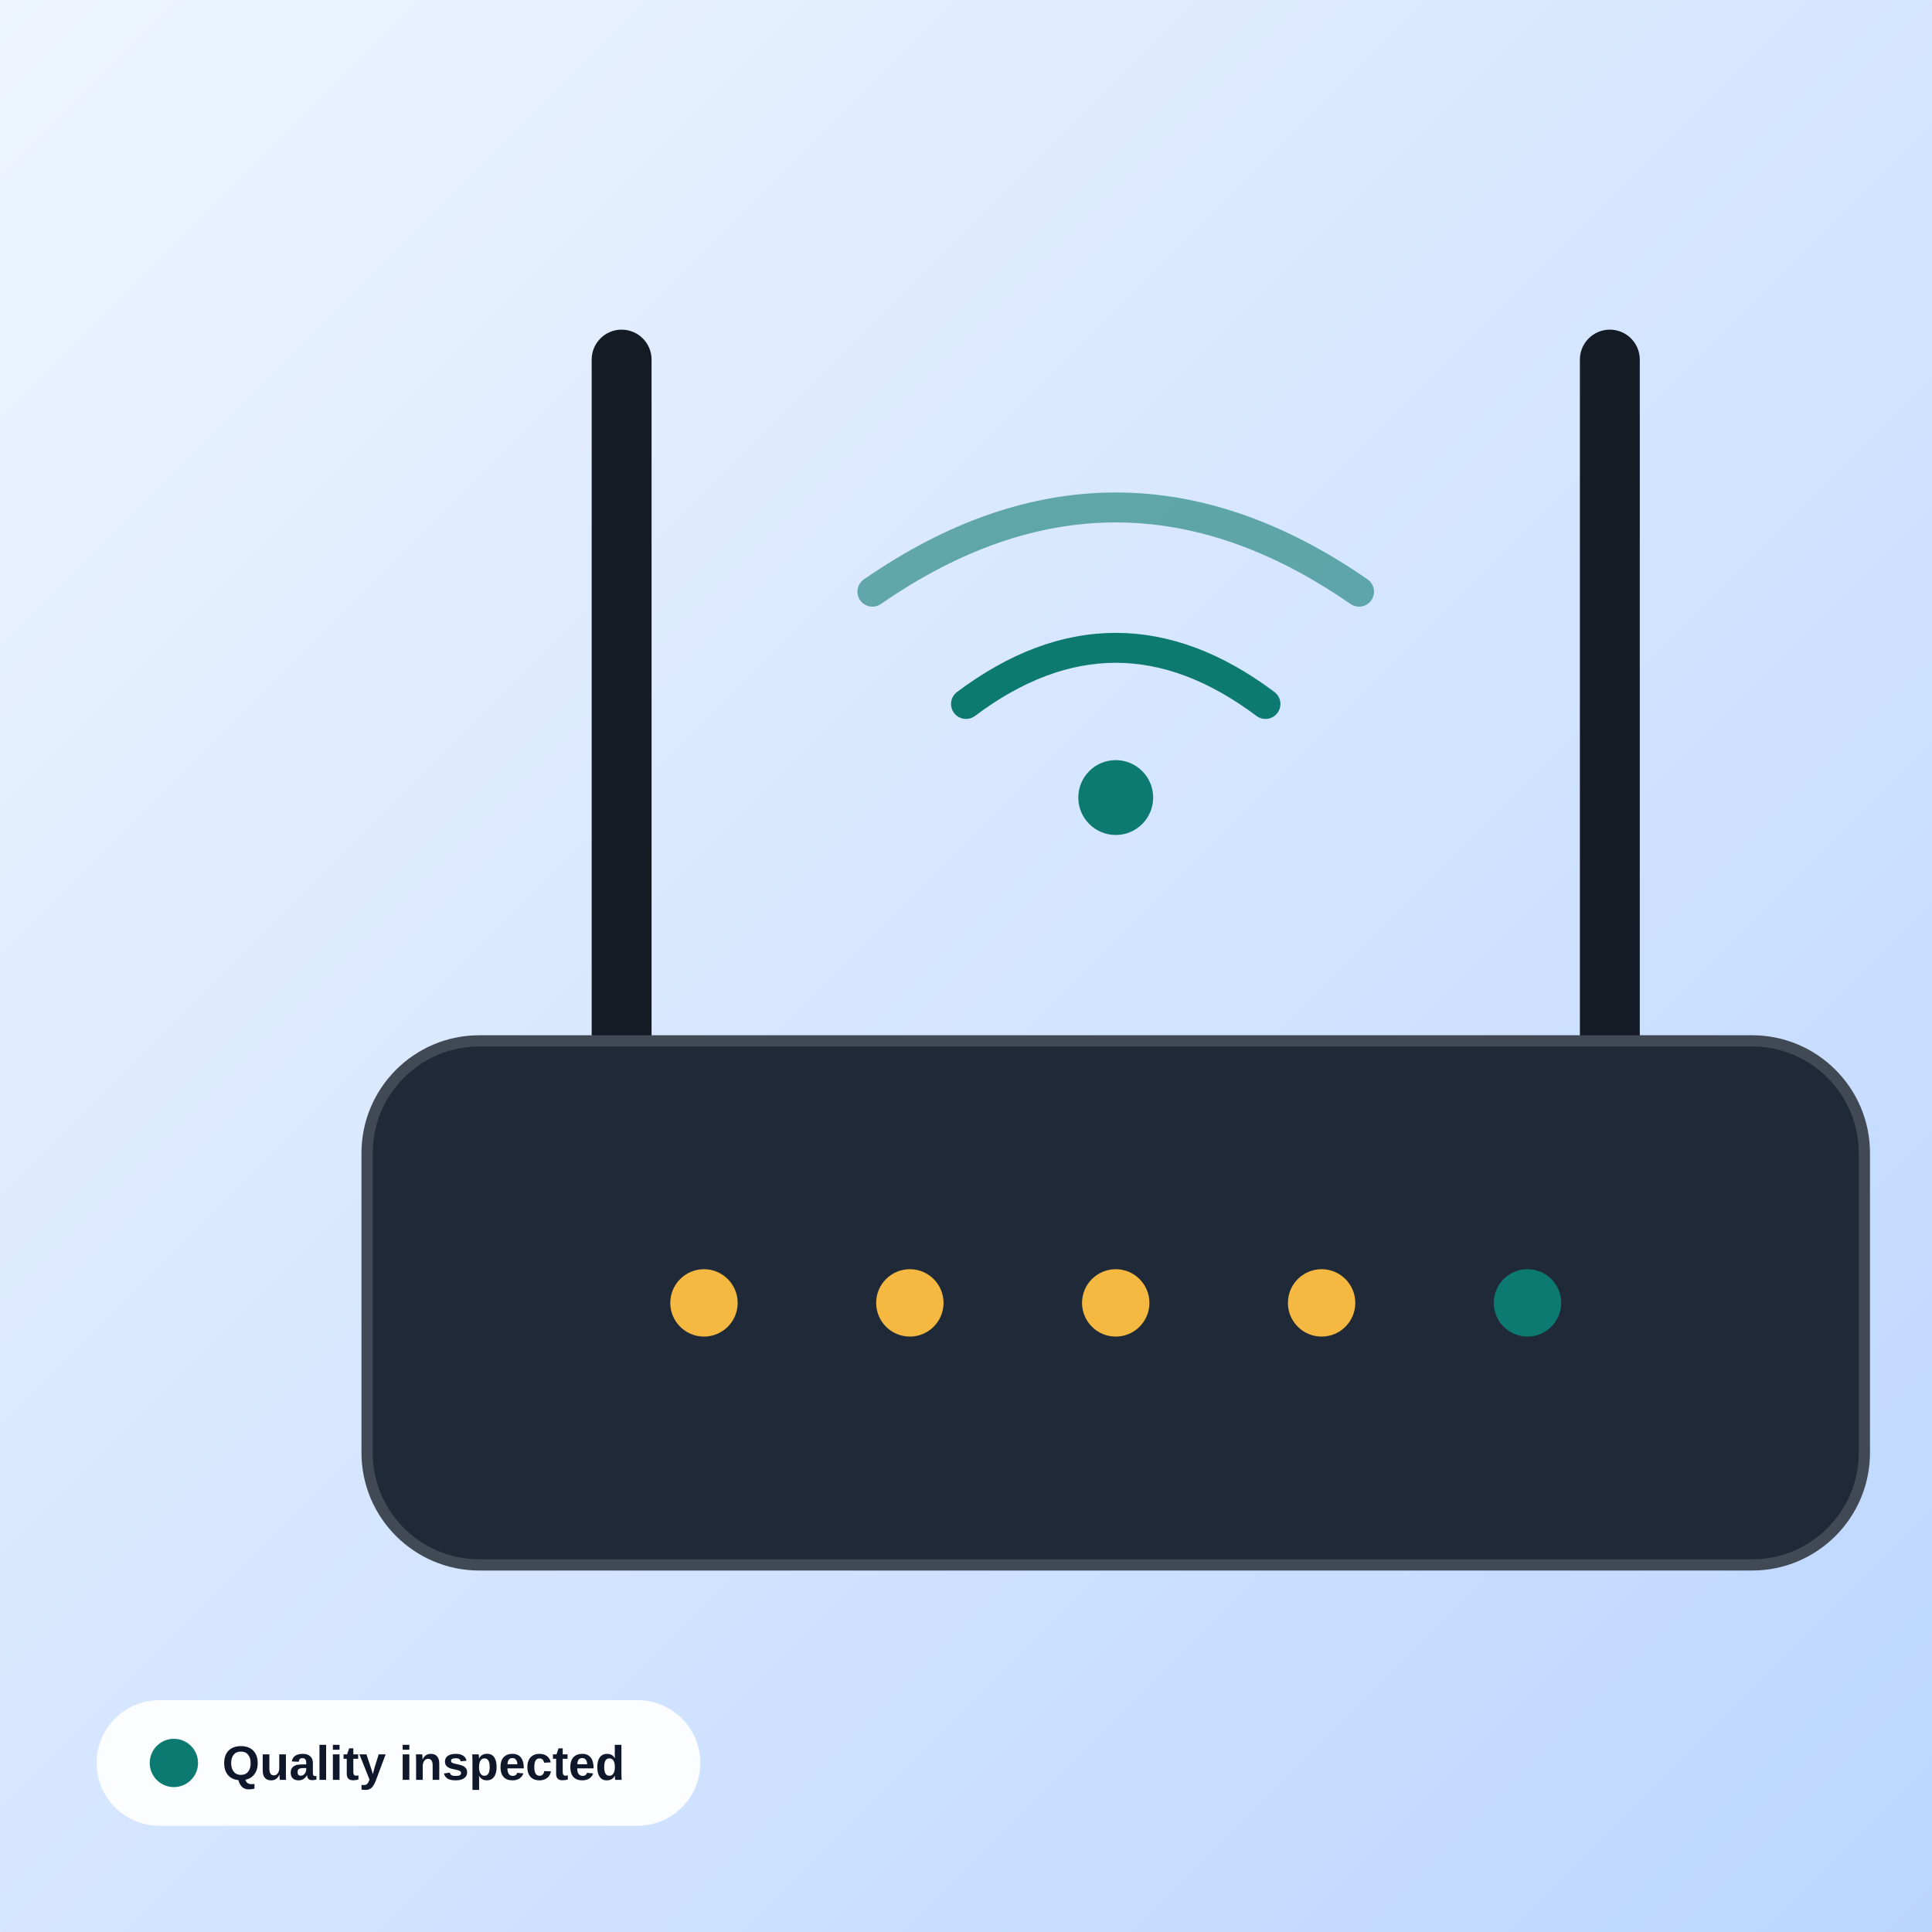
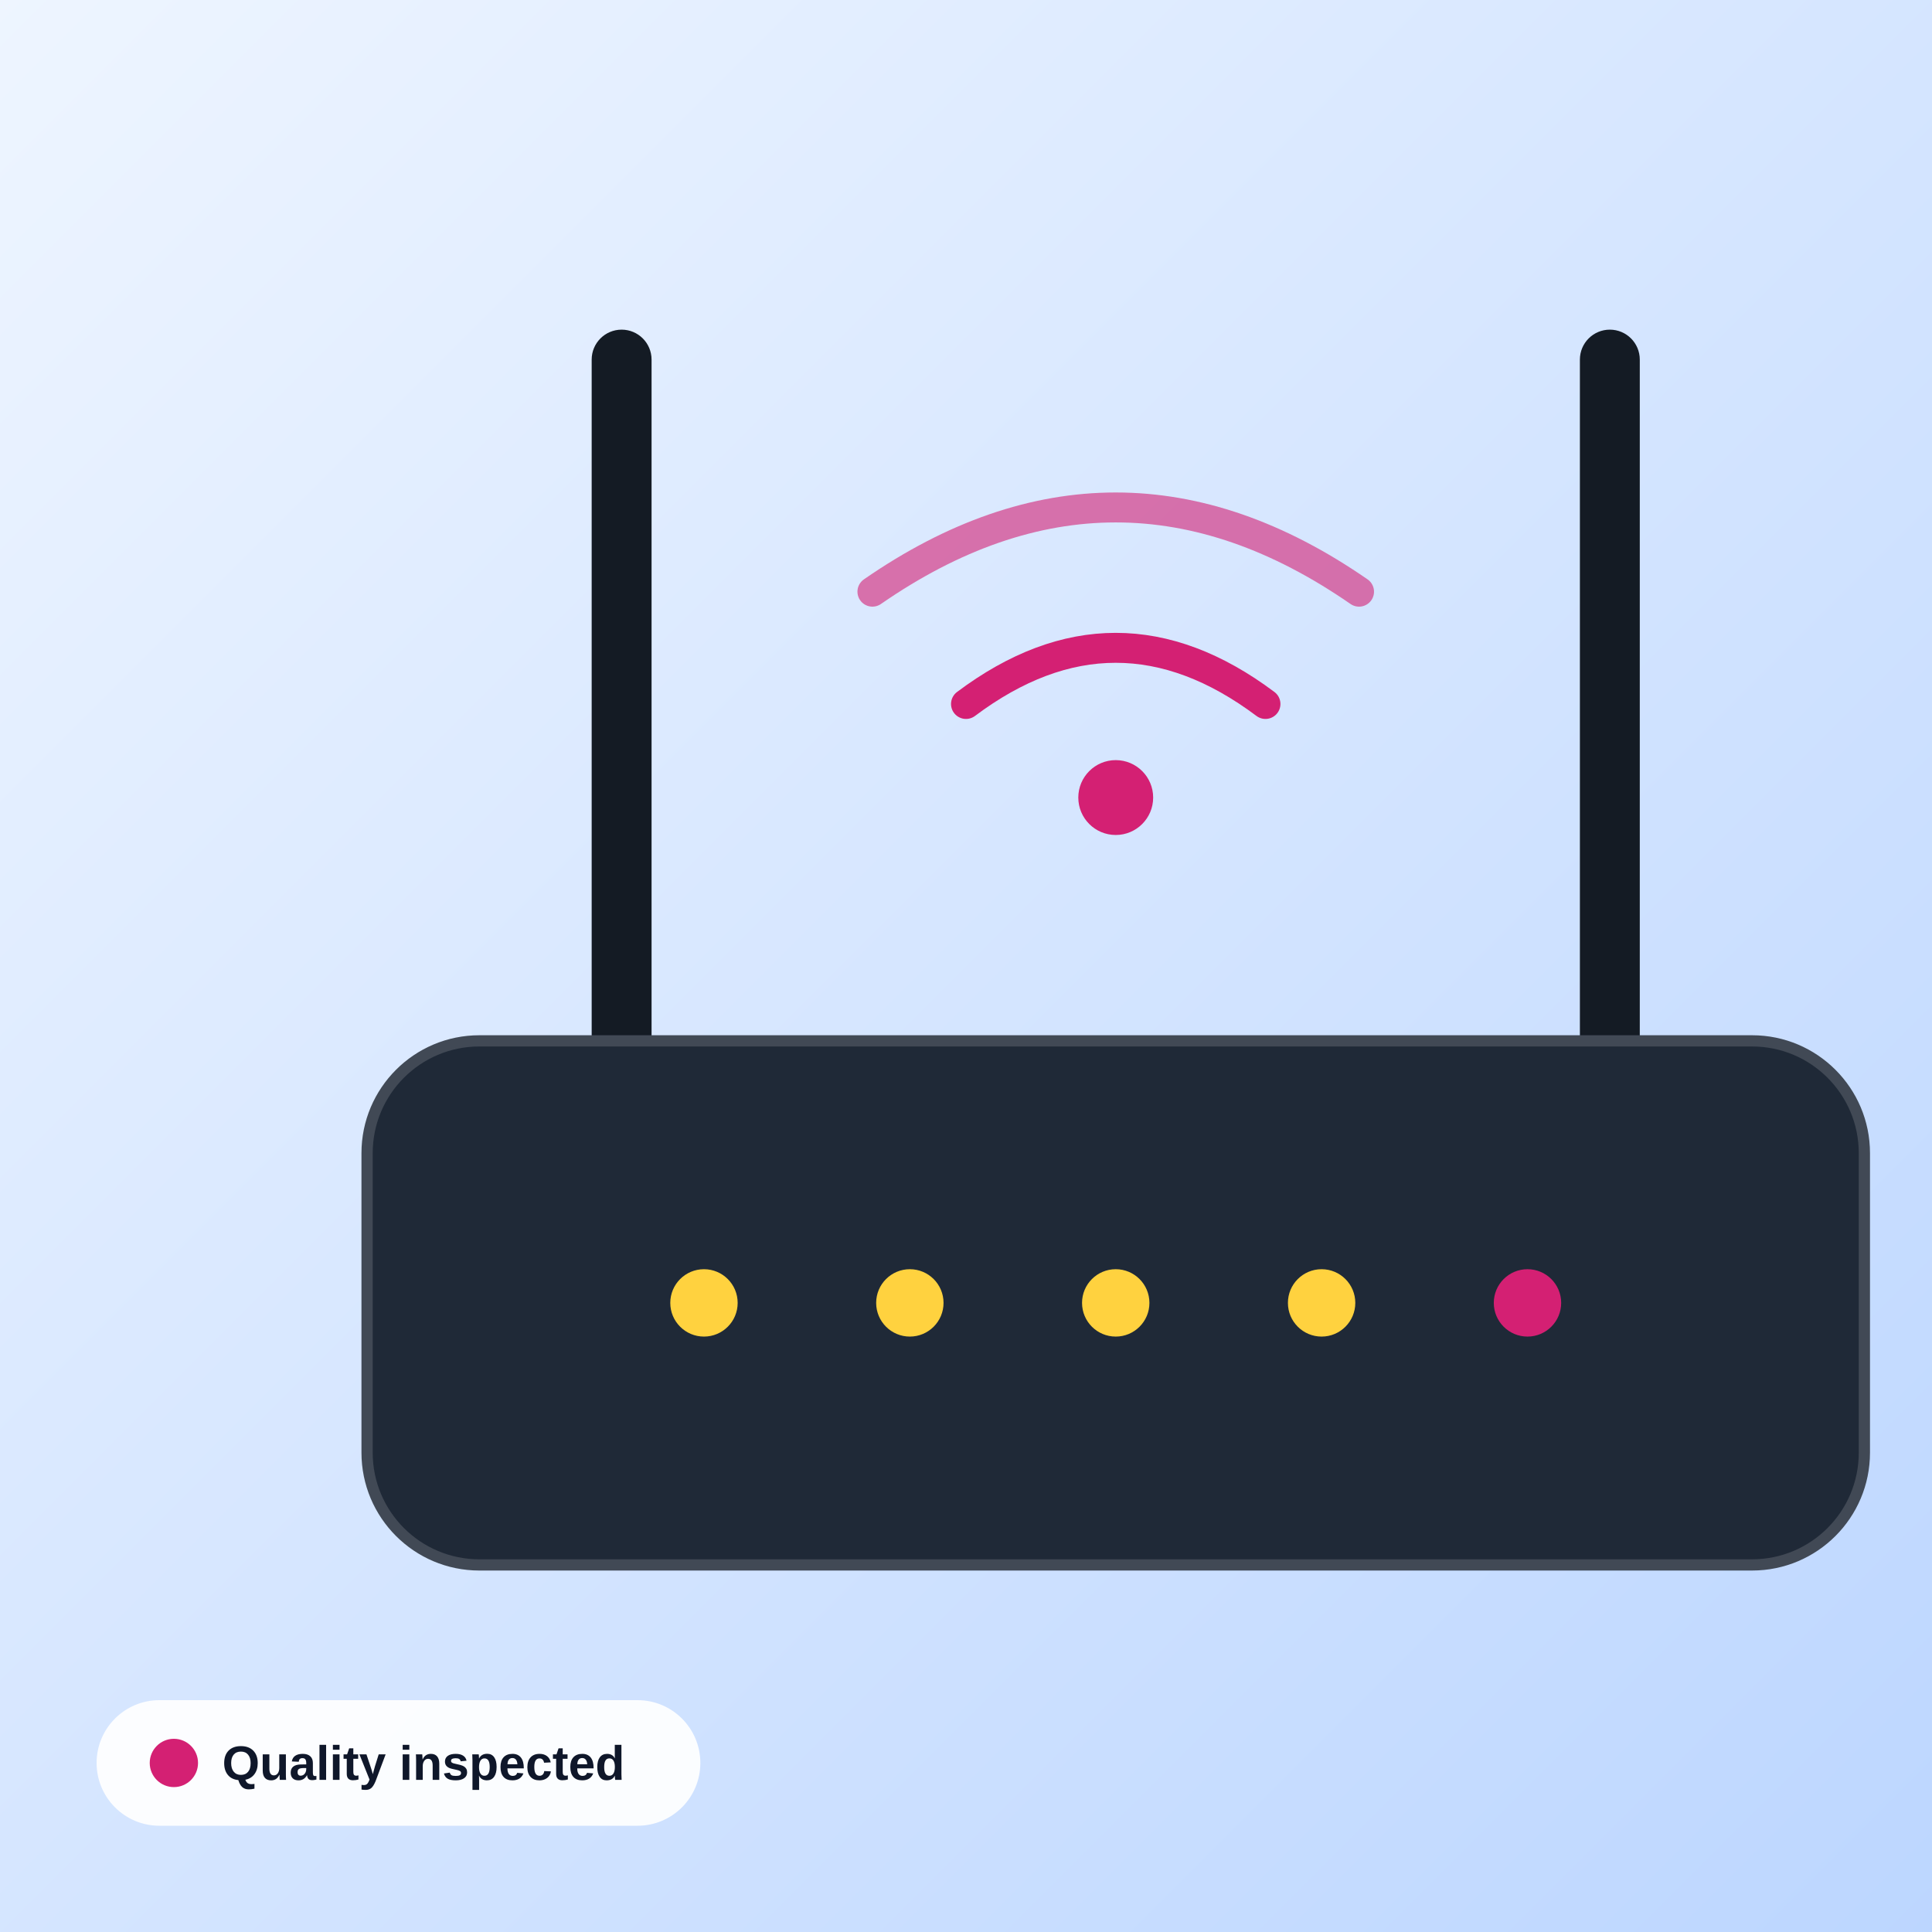
<svg xmlns="http://www.w3.org/2000/svg" viewBox="0 0 800 800" width="800" height="800" role="img">
  <defs>
    <linearGradient id="screen" x1="0" y1="0" x2="1" y2="1">
      <stop offset="0" stop-color="#0b1a44" />
      <stop offset="0.55" stop-color="#0f172a" />
      <stop offset="1" stop-color="#132b7a" />
    </linearGradient>
    <linearGradient id="glare" x1="0" y1="0" x2="1" y2="1">
      <stop offset="0" stop-color="#ffffff" stop-opacity="0.18" />
      <stop offset="0.4" stop-color="#ffffff" stop-opacity="0" />
    </linearGradient>
    <linearGradient id="bgLight" x1="0" y1="0" x2="0" y2="1">
      <stop offset="0" stop-color="#f8fafc" />
      <stop offset="1" stop-color="#e2e8f0" />
    </linearGradient>
    <radialGradient id="bgDark" cx="0.5" cy="0.45" r="0.7">
      <stop offset="0" stop-color="#1e3a8a" />
      <stop offset="0.6" stop-color="#0f172a" />
      <stop offset="1" stop-color="#020617" />
    </radialGradient>
    <linearGradient id="bgBlue" x1="0" y1="0" x2="1" y2="1">
      <stop offset="0" stop-color="#eef5ff" />
      <stop offset="1" stop-color="#bcd6ff" />
    </linearGradient>
    <pattern id="grid" width="40" height="40" patternUnits="userSpaceOnUse">
      <path d="M40 0 H0 V40" fill="none" stroke="#94a3b8" stroke-width="1" opacity="0.18" />
    </pattern>
  </defs>
  <rect width="800" height="800" fill="url(#bgBlue)" />
  <g transform="translate(400 400) scale(1.55) translate(-400 -400) translate(40 30)">
    <rect x="260" y="200" width="16" height="200" rx="8" fill="#141b24" />
    <rect x="524" y="200" width="16" height="200" rx="8" fill="#141b24" />
    <rect x="200" y="390" width="400" height="140" rx="30" fill="#1f2937" stroke="#414955" stroke-width="3" />
-     <circle cx="290" cy="460" r="9" fill="#f5b942" />
-     <circle cx="345" cy="460" r="9" fill="#f5b942" />
-     <circle cx="400" cy="460" r="9" fill="#f5b942" />
-     <circle cx="455" cy="460" r="9" fill="#f5b942" />
-     <circle cx="510" cy="460" r="9" fill="#0d7a72" />
-     <path d="M360 300 Q400 270 440 300" fill="none" stroke="#0d7a72" stroke-width="8" stroke-linecap="round" />
-     <path d="M335 270 Q400 225 465 270" fill="none" stroke="#0d7a72" stroke-width="8" stroke-linecap="round" opacity="0.6" />
-     <circle cx="400" cy="325" r="10" fill="#0d7a72" />
+     <circle cx="290" cy="460" r="9" fill="#ffd23f" />
+     <circle cx="345" cy="460" r="9" fill="#ffd23f" />
+     <circle cx="400" cy="460" r="9" fill="#ffd23f" />
+     <circle cx="455" cy="460" r="9" fill="#ffd23f" />
+     <circle cx="510" cy="460" r="9" fill="#d42073" />
+     <path d="M360 300 Q400 270 440 300" fill="none" stroke="#d42073" stroke-width="8" stroke-linecap="round" />
+     <path d="M335 270 Q400 225 465 270" fill="none" stroke="#d42073" stroke-width="8" stroke-linecap="round" opacity="0.6" />
+     <circle cx="400" cy="325" r="10" fill="#d42073" />
  </g>
  <rect x="40" y="704" width="250" height="52" rx="26" fill="#ffffff" opacity="0.92" />
-   <circle cx="72" cy="730" r="10" fill="#0d7a72" />
+   <circle cx="72" cy="730" r="10" fill="#d42073" />
  <text x="92" y="737" font-family="Arial, Helvetica, sans-serif" font-size="20" font-weight="700" fill="#0f172a">Quality inspected</text>
</svg>
